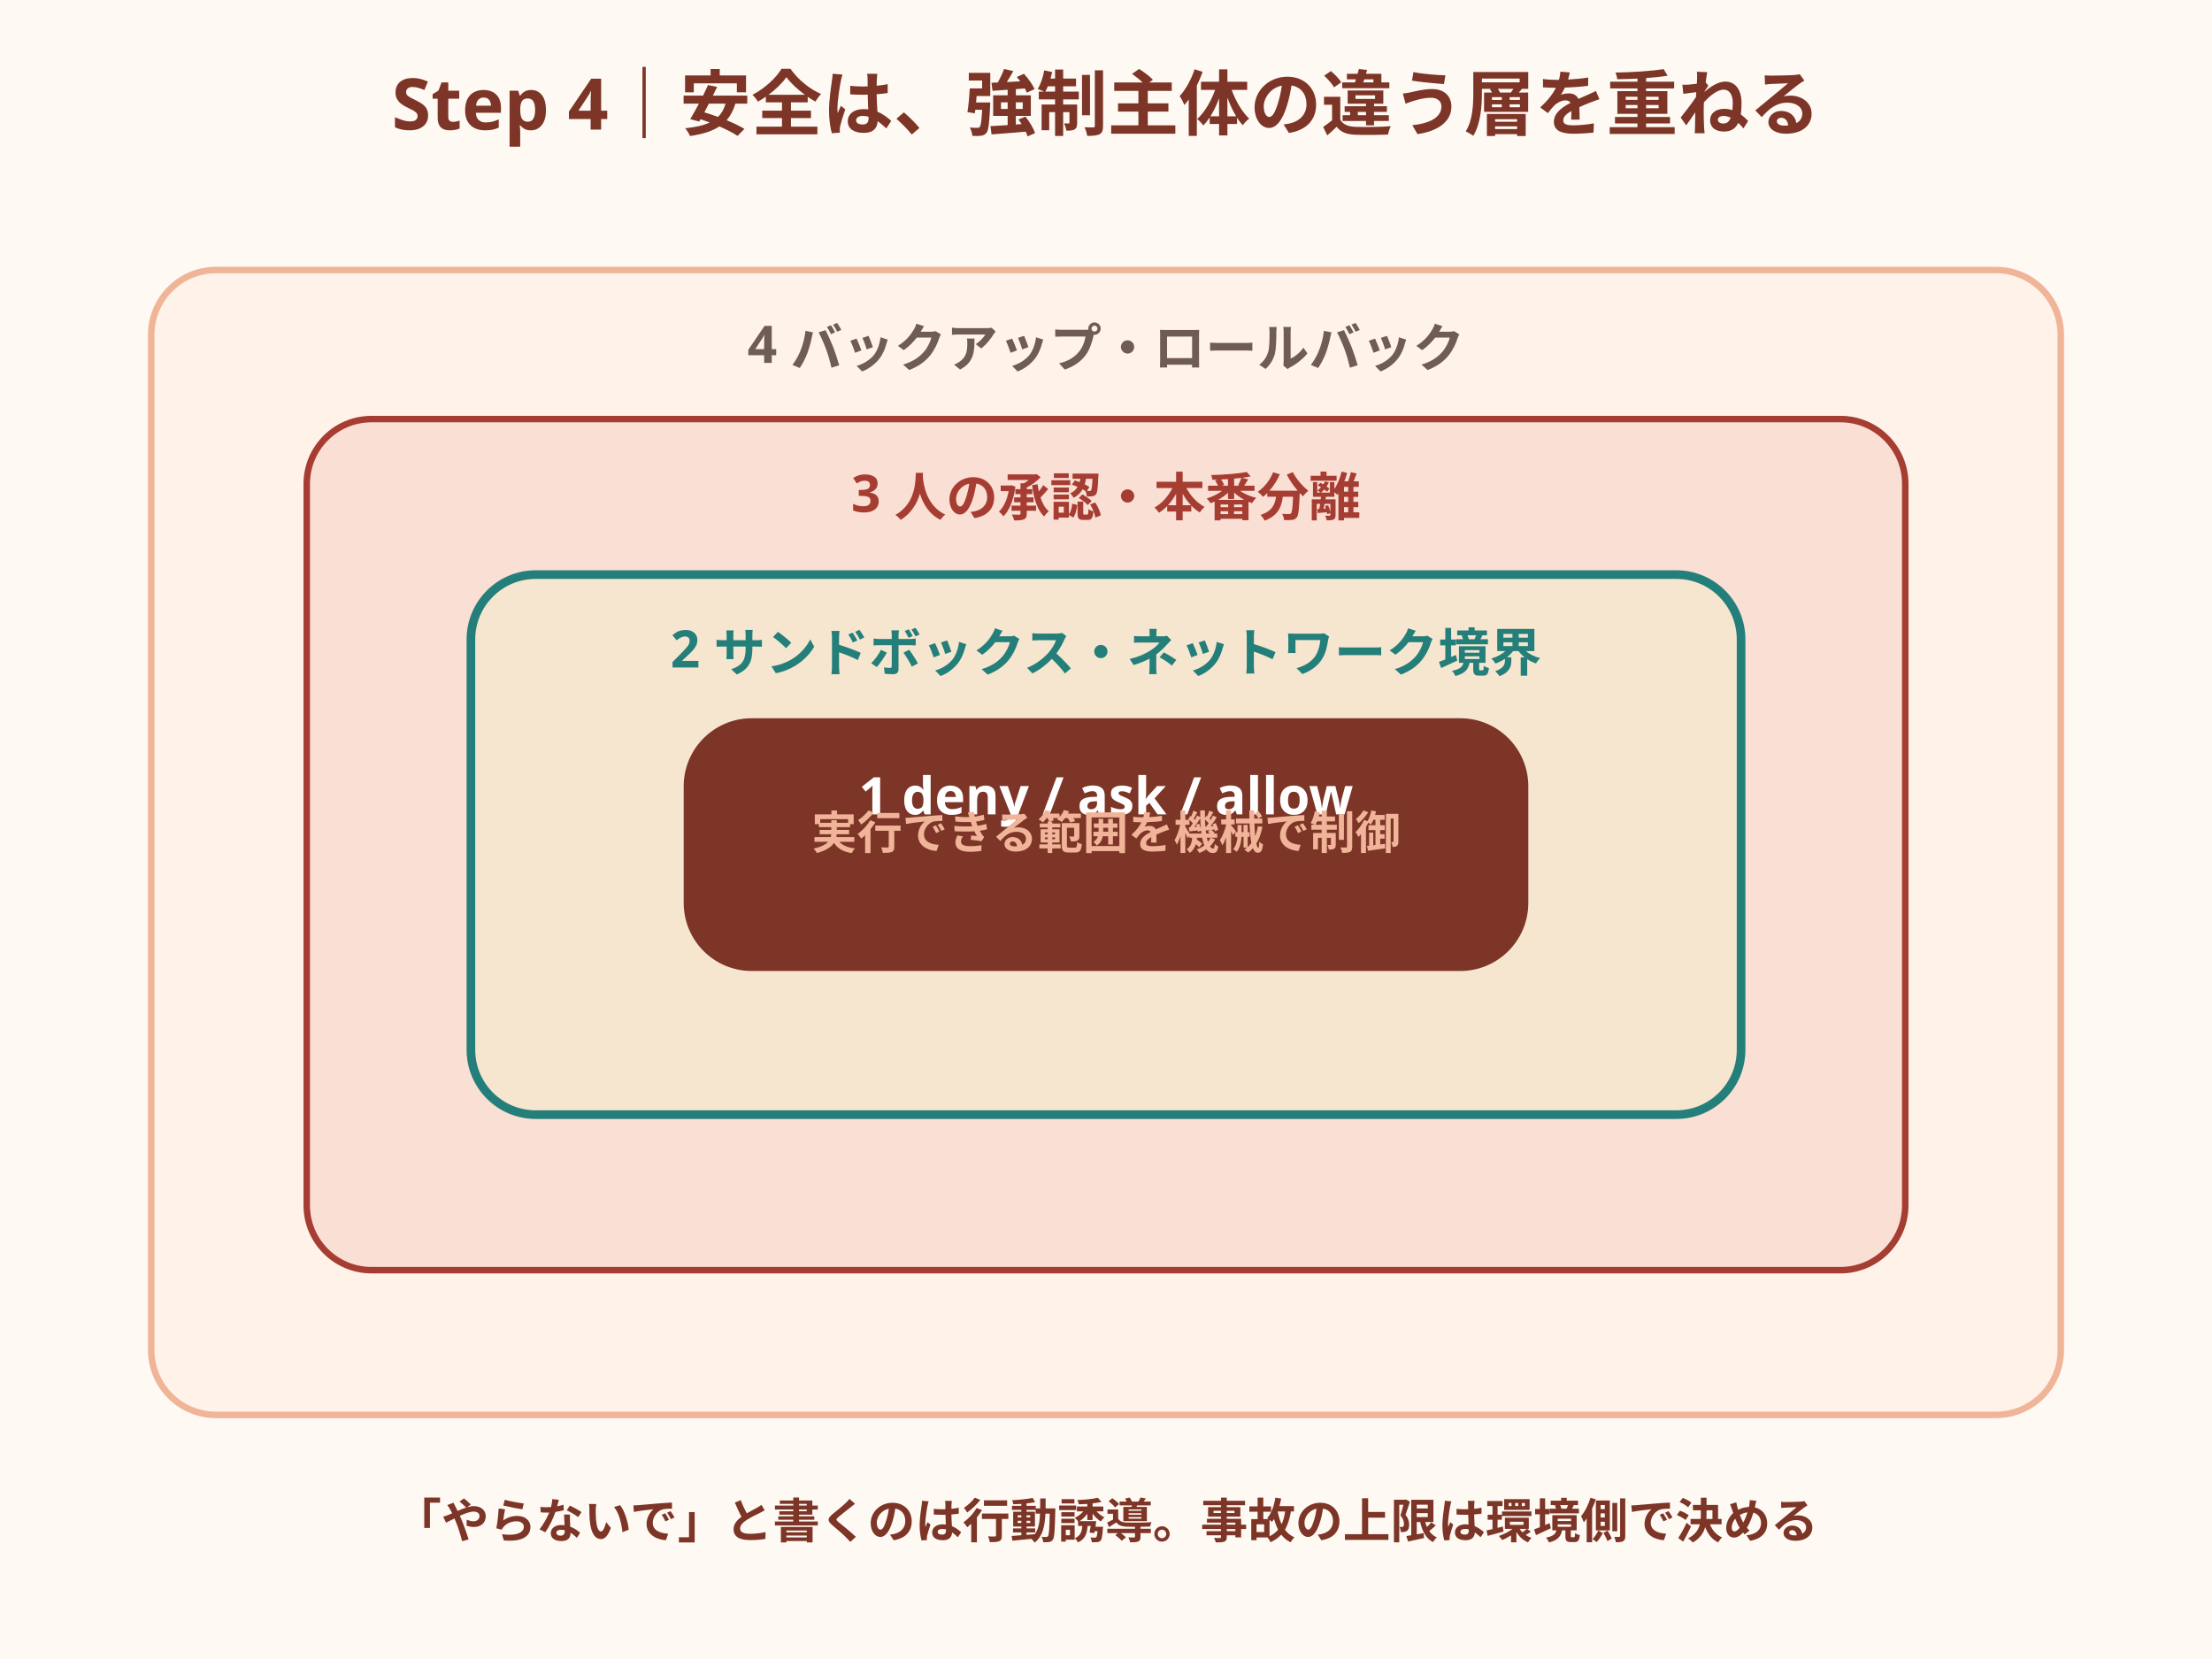
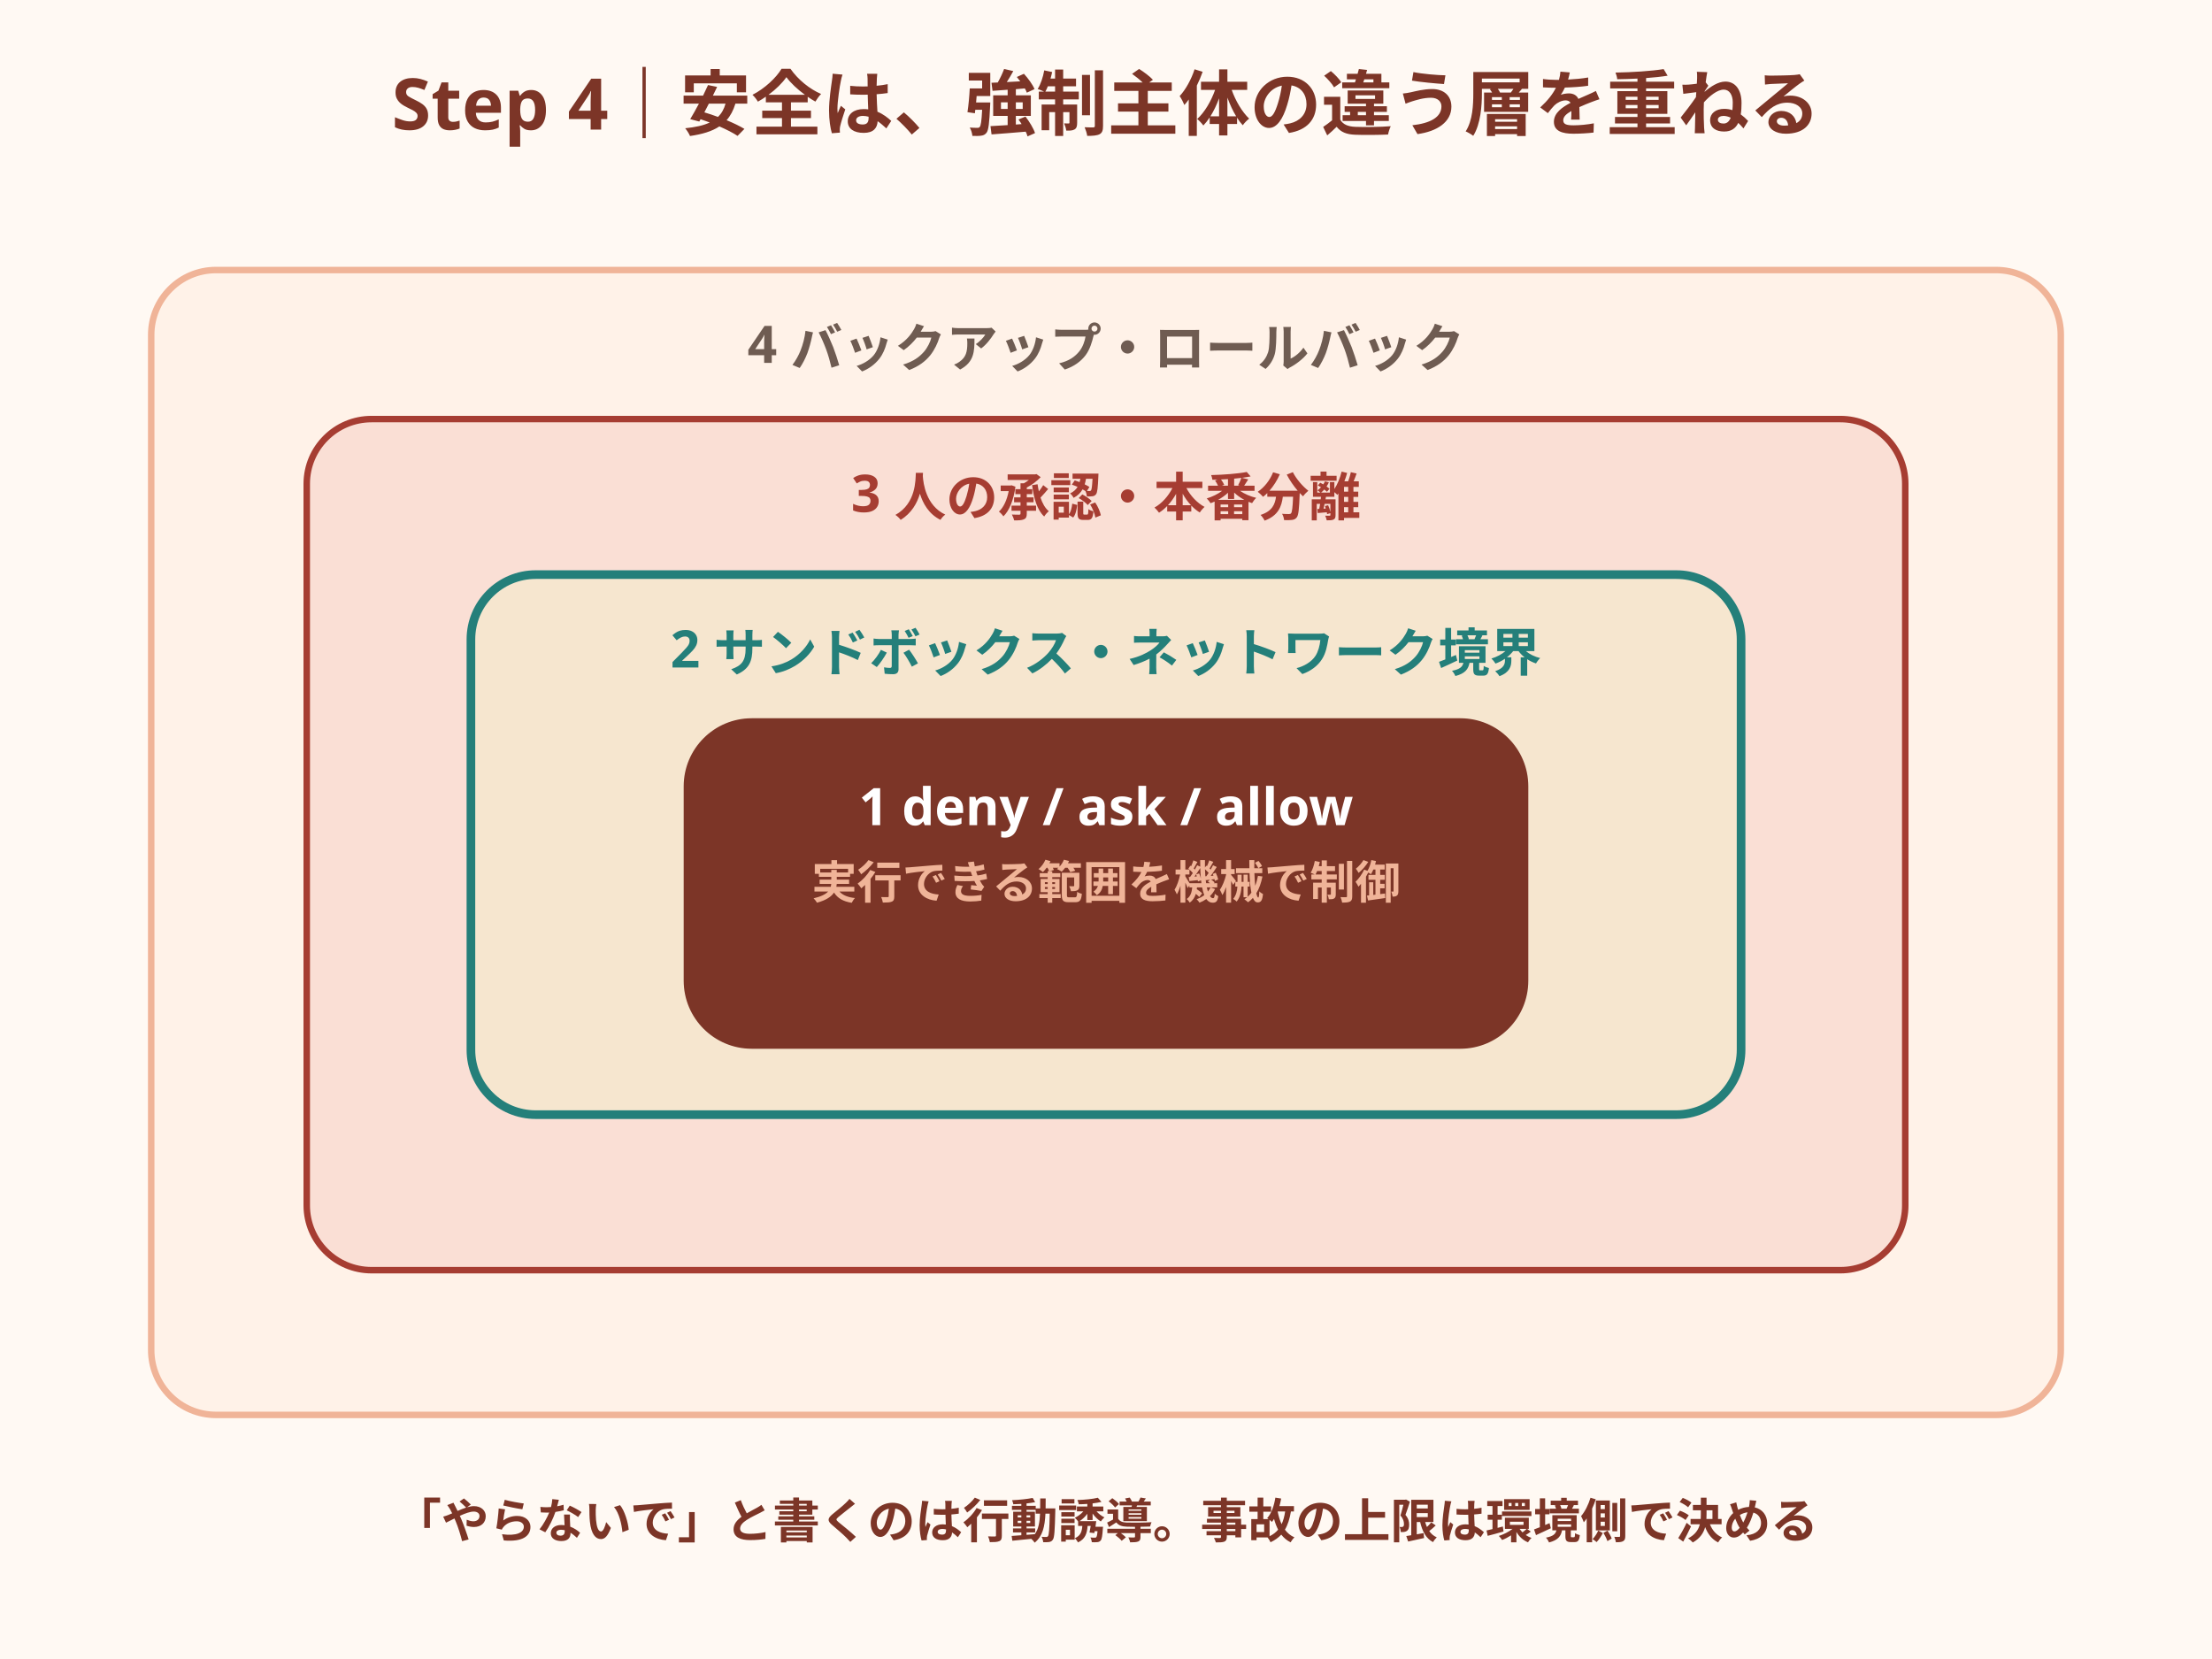
<svg xmlns="http://www.w3.org/2000/svg" width="1024" height="768" viewBox="0 0 1024 768">
  <defs>
    <marker id="arrow" viewBox="0 0 10 10" refX="9" refY="5" markerWidth="8" markerHeight="8" orient="auto-start-reverse">
      <path d="M 0 0 L 10 5 L 0 10 z" fill="#6F5C52" />
    </marker>
  </defs>
  <rect width="1024" height="768" fill="#FFF9F3" />
  <text x="512" y="60" text-anchor="middle" font-family="Hiragino Sans, Yu Gothic, sans-serif" font-size="33" font-weight="800" fill="#7C3527">Step 4｜安全は、強制主体の違う層を重ねる</text>
  <rect x="70" y="125" width="884" height="530" rx="30" fill="#FFF2E8" stroke="#F0B498" stroke-width="3" />
  <text x="512" y="168" text-anchor="middle" font-family="Hiragino Sans, Yu Gothic, sans-serif" font-size="24" font-weight="800" fill="#6F5C52">4  バックアップ・ロールバック</text>
  <rect x="142" y="194" width="740" height="394" rx="30" fill="#FADFD5" stroke="#A63D32" stroke-width="3" />
  <text x="512" y="237" text-anchor="middle" font-family="Hiragino Sans, Yu Gothic, sans-serif" font-size="24" font-weight="800" fill="#A63D32">3  人の承認・本番分離</text>
  <rect x="218" y="266" width="588" height="250" rx="30" fill="#F6E6CF" stroke="#247F7A" stroke-width="4" />
  <text x="512" y="309" text-anchor="middle" font-family="Hiragino Sans, Yu Gothic, sans-serif" font-size="24" font-weight="800" fill="#247F7A">2  サンドボックス・ネットワーク境界</text>
-   <rect x="318" y="334" width="388" height="114" rx="30" fill="#7C3527" stroke="#7C3527" stroke-width="3" />
-   <text x="512" y="377" text-anchor="middle" font-family="Hiragino Sans, Yu Gothic, sans-serif" font-size="24" font-weight="800" fill="#FFFFFF">1  deny / ask / allow</text>
-   <text x="512" y="393" text-anchor="middle" font-family="Hiragino Sans, Yu Gothic, sans-serif" font-size="21" font-weight="700" fill="#F0B498">実行できる範囲を機械で制御</text>
+   <rect x="318" y="334" width="388" height="150" rx="30" fill="#7C3527" stroke="#7C3527" stroke-width="3" />
+   <text x="512" y="382" text-anchor="middle" font-family="Hiragino Sans, Yu Gothic, sans-serif" font-size="24" font-weight="800" fill="#FFFFFF">1  deny / ask / allow</text>
+   <text x="512" y="416" text-anchor="middle" font-family="Hiragino Sans, Yu Gothic, sans-serif" font-size="21" font-weight="700" fill="#F0B498">実行できる範囲を機械で制御</text>
  <text x="512" y="712" text-anchor="middle" font-family="Hiragino Sans, Yu Gothic, sans-serif" font-size="22" font-weight="700" fill="#7C3527">「やらないで」と書くのは行動誘導。事故の上限は環境側で決める</text>
</svg>
